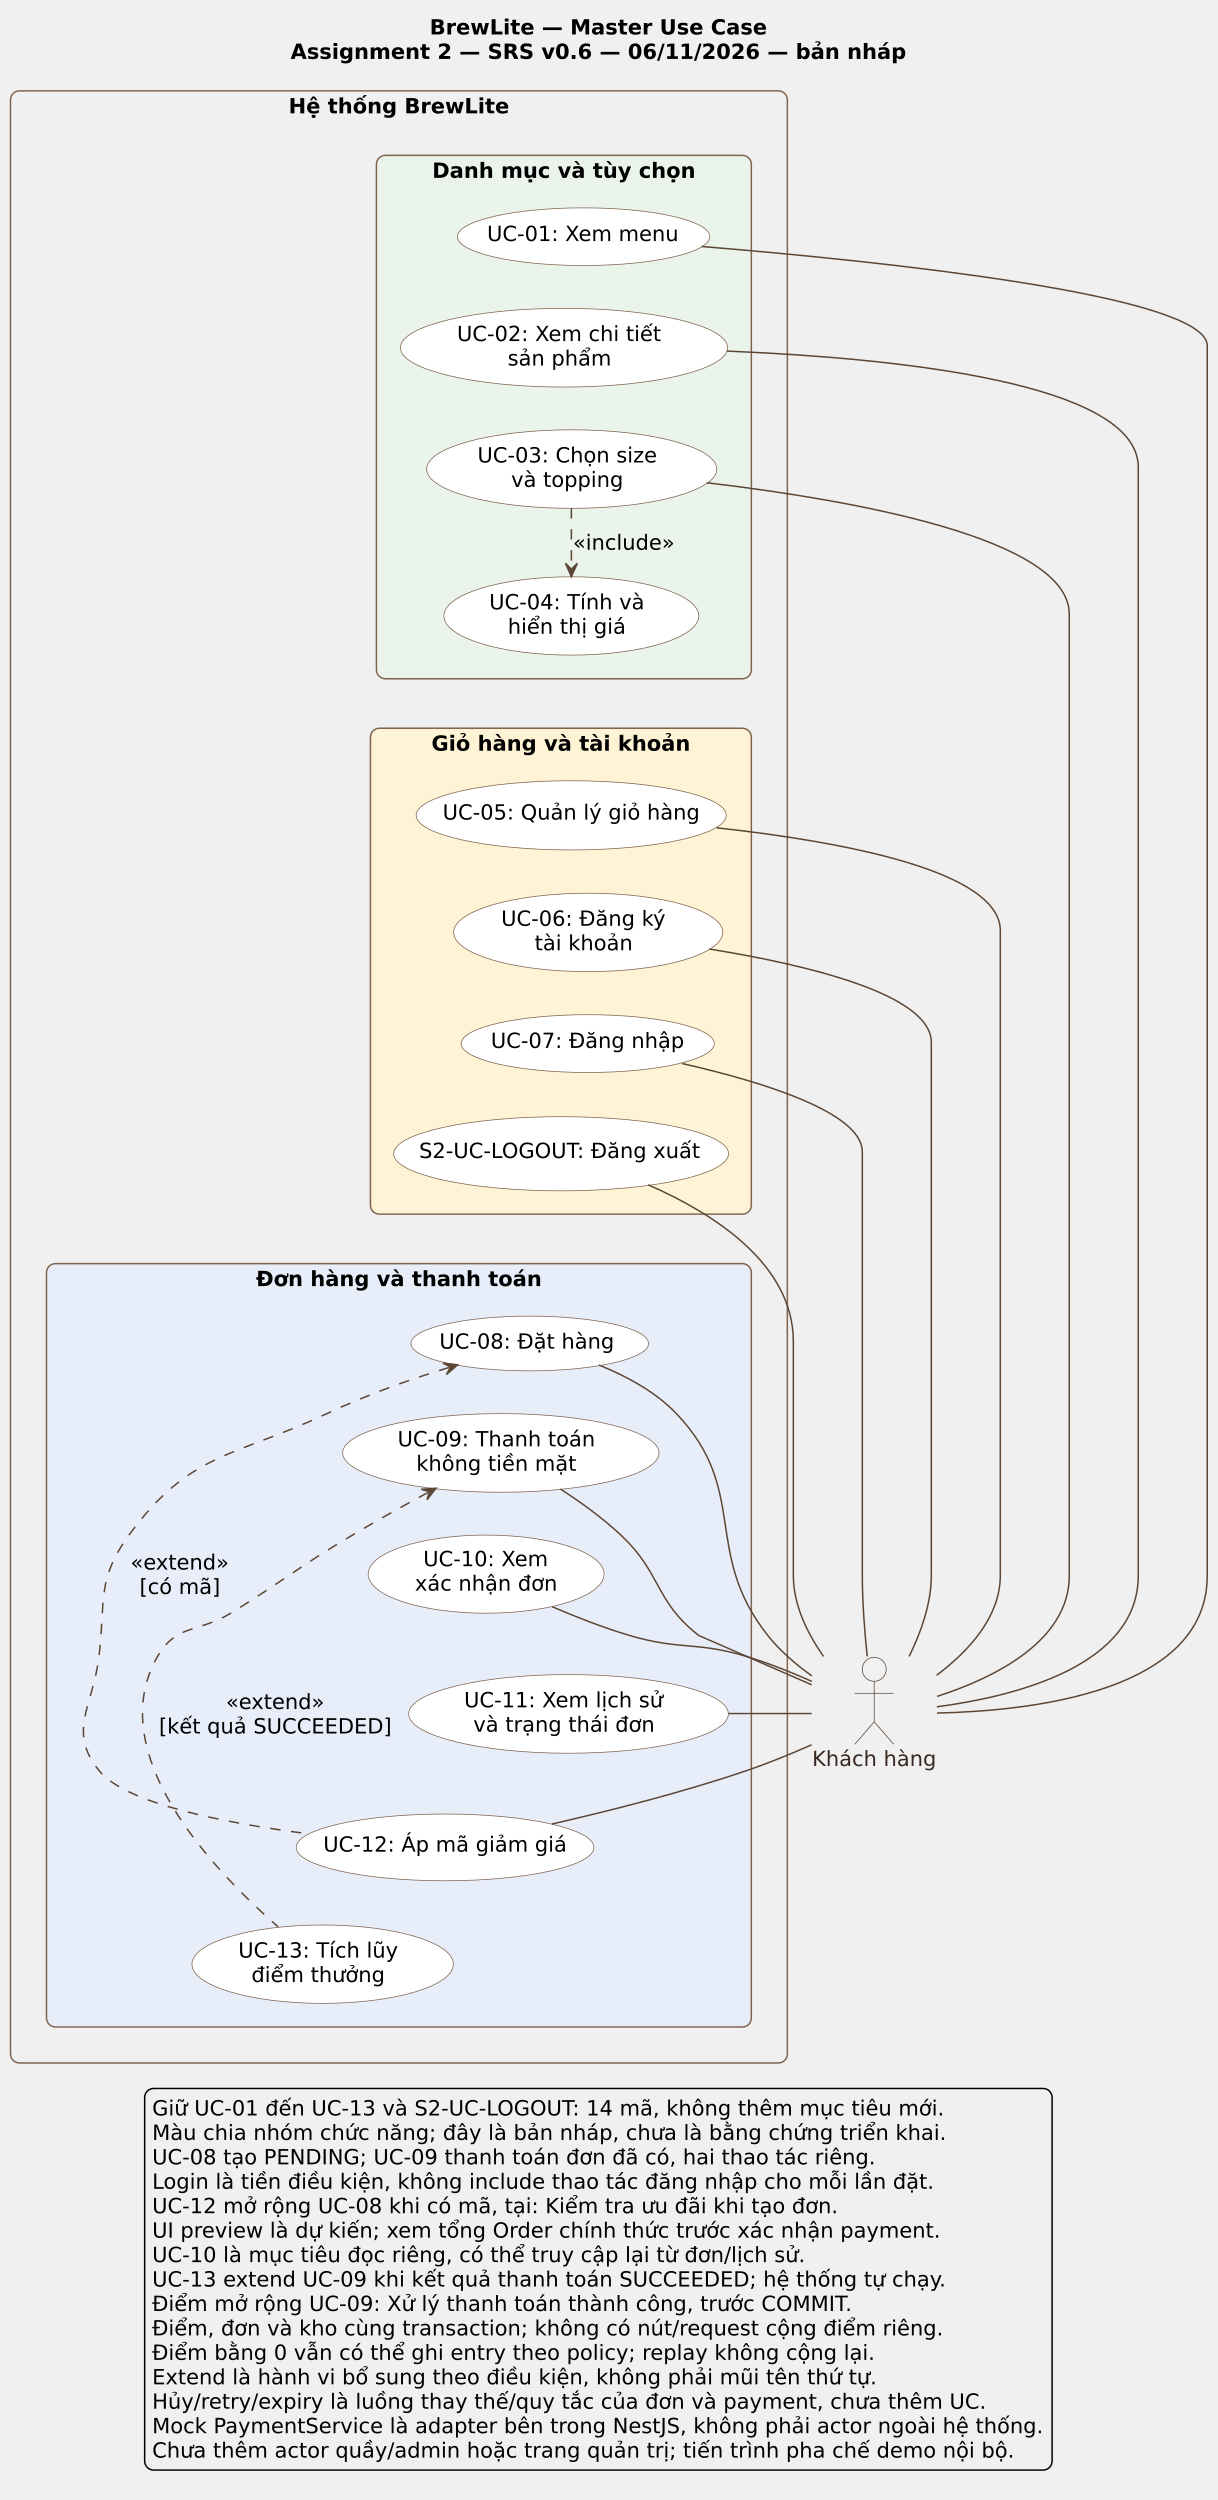
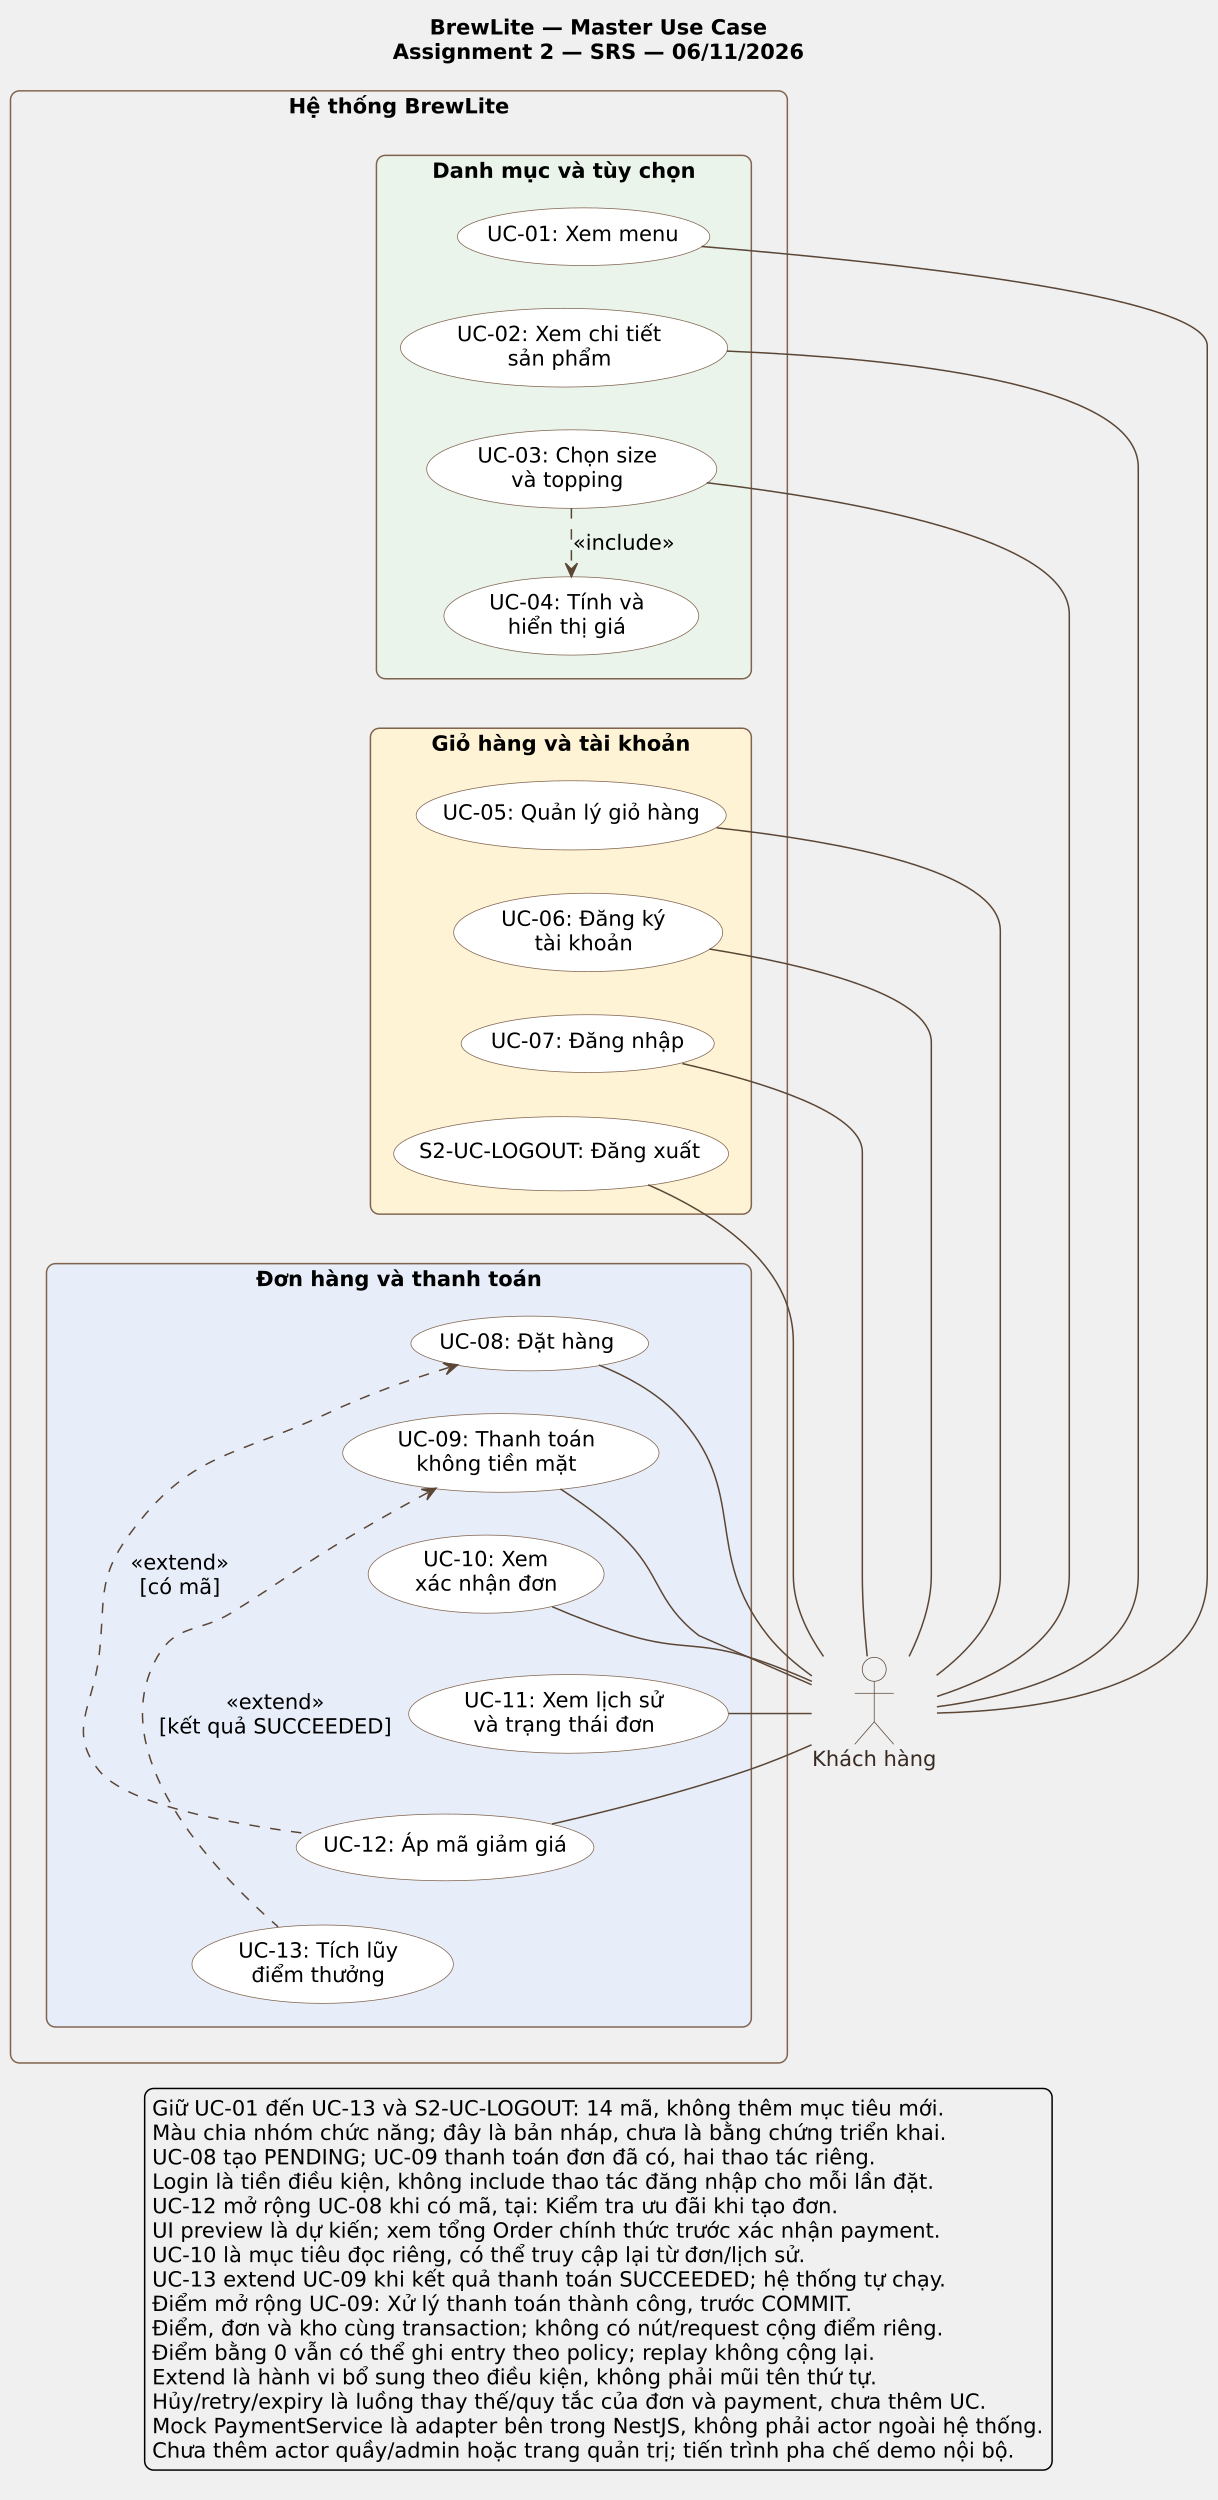
<svg xmlns="http://www.w3.org/2000/svg" contentStyleType="text/css" data-diagram-type="DESCRIPTION" height="1667px" preserveAspectRatio="none" style="width:812px;height:1667px;background:#FFFFFF;" version="1.1" viewBox="0 0 812 1667" width="812px" zoomAndPan="magnify">
  <defs />
  <g>
    <text fill="#000000" font-family="DejaVu Sans" font-size="14" font-weight="bold" lengthAdjust="spacing" textLength="224.957" x="286.522" y="22.995">BrewLite — Master Use Case</text>
-     <text fill="#000000" font-family="DejaVu Sans" font-size="14" font-weight="bold" lengthAdjust="spacing" textLength="410.505" x="193.748" y="39.292">Assignment 2 — SRS v0.6 — 06/11/2026 — bản nháp</text>
+     <text fill="#000000" font-family="DejaVu Sans" font-size="14" font-weight="bold" lengthAdjust="spacing" textLength="274.244" x="261.878" y="39.292">Assignment 2 — SRS — 06/11/2026</text>
    <g class="cluster" data-entity="Hệ thống BrewLite" data-source-line="28" data-uid="ent0003" id="cluster_Hệ thống BrewLite">
      <rect fill="none" height="1315" rx="6" ry="6" style="stroke:#80644F;stroke-width:1;" width="518" x="7" y="60.594" />
      <text fill="#000000" font-family="DejaVu Sans" font-size="14" font-weight="bold" lengthAdjust="spacing" textLength="147.137" x="192.432" y="75.589">Hệ thống BrewLite</text>
    </g>
    <g class="cluster" data-entity="Catalog" data-source-line="29" data-uid="ent0004" id="cluster_Catalog">
      <rect fill="#EAF4EB" height="349" rx="6" ry="6" style="stroke:#80644F;stroke-width:1;" width="250" x="251" y="103.594" />
      <text fill="#000000" font-family="DejaVu Sans" font-size="14" font-weight="bold" lengthAdjust="spacing" textLength="175.56" x="288.22" y="118.589">Danh mục và tùy chọn</text>
    </g>
    <g class="cluster" data-entity="Account" data-source-line="35" data-uid="ent0009" id="cluster_Account">
      <rect fill="#FFF3D6" height="324" rx="6" ry="6" style="stroke:#80644F;stroke-width:1;" width="254" x="247" y="485.594" />
      <text fill="#000000" font-family="DejaVu Sans" font-size="14" font-weight="bold" lengthAdjust="spacing" textLength="172.628" x="287.686" y="500.589">Giỏ hàng và tài khoản</text>
    </g>
    <g class="cluster" data-entity="Orders" data-source-line="41" data-uid="ent0014" id="cluster_Orders">
      <rect fill="#E8EEF9" height="509" rx="6" ry="6" style="stroke:#80644F;stroke-width:1;" width="470" x="31" y="842.594" />
      <text fill="#000000" font-family="DejaVu Sans" font-size="14" font-weight="bold" lengthAdjust="spacing" textLength="190.552" x="170.724" y="857.589">Đơn hàng và thanh toán</text>
    </g>
    <g class="entity" data-entity="UC01" data-source-line="30" data-uid="ent0005" id="entity_UC01">
      <ellipse cx="389.144" cy="157.822" fill="#FFFFFF" rx="84.144" ry="19.229" style="stroke:#80644F;stroke-width:0.5;" />
      <text fill="#000000" font-family="DejaVu Sans" font-size="14" lengthAdjust="spacing" textLength="128.345" x="324.758" y="160.743">UC-01: Xem menu</text>
    </g>
    <g class="entity" data-entity="UC02" data-source-line="31" data-uid="ent0006" id="entity_UC02">
      <ellipse cx="376.079" cy="231.839" fill="#FFFFFF" rx="109.079" ry="26.246" style="stroke:#80644F;stroke-width:0.5;" />
      <text fill="#000000" font-family="DejaVu Sans" font-size="14" lengthAdjust="spacing" textLength="136.739" x="304.71" y="227.438">UC-02: Xem chi tiết</text>
      <text fill="#000000" font-family="DejaVu Sans" font-size="14" lengthAdjust="spacing" textLength="69.173" x="338.493" y="243.735">sản phẩm</text>
    </g>
    <g class="entity" data-entity="UC03" data-source-line="32" data-uid="ent0007" id="entity_UC03">
      <ellipse cx="381.224" cy="312.782" fill="#FFFFFF" rx="96.724" ry="26.189" style="stroke:#80644F;stroke-width:0.5;" />
      <text fill="#000000" font-family="DejaVu Sans" font-size="14" lengthAdjust="spacing" textLength="119.738" x="318.355" y="308.381">UC-03: Chọn size</text>
      <text fill="#000000" font-family="DejaVu Sans" font-size="14" lengthAdjust="spacing" textLength="74.792" x="340.828" y="324.678">và topping</text>
    </g>
    <g class="entity" data-entity="UC04" data-source-line="33" data-uid="ent0008" id="entity_UC04">
      <ellipse cx="380.966" cy="410.713" fill="#FFFFFF" rx="84.966" ry="26.119" style="stroke:#80644F;stroke-width:0.5;" />
      <text fill="#000000" font-family="DejaVu Sans" font-size="14" lengthAdjust="spacing" textLength="103.558" x="326.187" y="406.312">UC-04: Tính và</text>
      <text fill="#000000" font-family="DejaVu Sans" font-size="14" lengthAdjust="spacing" textLength="78.757" x="338.587" y="422.609">hiển thị giá</text>
    </g>
    <g class="entity" data-entity="UC05" data-source-line="36" data-uid="ent0010" id="entity_UC05">
      <ellipse cx="380.88" cy="543.67" fill="#FFFFFF" rx="103.38" ry="23.076" style="stroke:#80644F;stroke-width:0.5;" />
      <text fill="#000000" font-family="DejaVu Sans" font-size="14" lengthAdjust="spacing" textLength="171.48" x="295.14" y="546.516">UC-05: Quản lý giỏ hàng</text>
    </g>
    <g class="entity" data-entity="UC06" data-source-line="37" data-uid="ent0011" id="entity_UC06">
      <ellipse cx="392.21" cy="621.743" fill="#FFFFFF" rx="89.71" ry="26.149" style="stroke:#80644F;stroke-width:0.5;" />
      <text fill="#000000" font-family="DejaVu Sans" font-size="14" lengthAdjust="spacing" textLength="110.086" x="334.167" y="617.342">UC-06: Đăng ký</text>
      <text fill="#000000" font-family="DejaVu Sans" font-size="14" lengthAdjust="spacing" textLength="65.406" x="356.507" y="633.639">tài khoản</text>
    </g>
    <g class="entity" data-entity="UC07" data-source-line="38" data-uid="ent0012" id="entity_UC07">
      <ellipse cx="391.885" cy="695.871" fill="#FFFFFF" rx="84.385" ry="19.277" style="stroke:#80644F;stroke-width:0.5;" />
      <text fill="#000000" font-family="DejaVu Sans" font-size="14" lengthAdjust="spacing" textLength="128.905" x="327.298" y="698.764">UC-07: Đăng nhập</text>
    </g>
    <g class="entity" data-entity="Logout" data-source-line="39" data-uid="ent0013" id="entity_Logout">
      <ellipse cx="374.147" cy="769.323" fill="#FFFFFF" rx="111.647" ry="24.729" style="stroke:#80644F;stroke-width:0.5;" />
      <text fill="#000000" font-family="DejaVu Sans" font-size="14" lengthAdjust="spacing" textLength="189.438" x="279.428" y="772.17">S2-UC-LOGOUT: Đăng xuất</text>
    </g>
    <g class="entity" data-entity="UC08" data-source-line="42" data-uid="ent0015" id="entity_UC08">
      <ellipse cx="353.224" cy="895.839" fill="#FFFFFF" rx="79.224" ry="18.245" style="stroke:#80644F;stroke-width:0.5;" />
      <text fill="#000000" font-family="DejaVu Sans" font-size="14" lengthAdjust="spacing" textLength="116.635" x="292.943" y="899.305">UC-08: Đặt hàng</text>
    </g>
    <g class="entity" data-entity="UC09" data-source-line="43" data-uid="ent0016" id="entity_UC09">
      <ellipse cx="333.963" cy="968.824" fill="#FFFFFF" rx="105.463" ry="26.23" style="stroke:#80644F;stroke-width:0.5;" />
      <text fill="#000000" font-family="DejaVu Sans" font-size="14" lengthAdjust="spacing" textLength="131.763" x="265.081" y="964.423">UC-09: Thanh toán</text>
      <text fill="#000000" font-family="DejaVu Sans" font-size="14" lengthAdjust="spacing" textLength="106.777" x="277.574" y="980.72">không tiền mặt</text>
    </g>
    <g class="entity" data-entity="UC10" data-source-line="44" data-uid="ent0017" id="entity_UC10">
      <ellipse cx="324.15" cy="1049.641" fill="#FFFFFF" rx="78.65" ry="26.047" style="stroke:#80644F;stroke-width:0.5;" />
      <text fill="#000000" font-family="DejaVu Sans" font-size="14" lengthAdjust="spacing" textLength="83.897" x="282.201" y="1044.339">UC-10: Xem</text>
      <text fill="#000000" font-family="DejaVu Sans" font-size="14" lengthAdjust="spacing" textLength="94.985" x="276.657" y="1060.636">xác nhận đơn</text>
    </g>
    <g class="entity" data-entity="UC11" data-source-line="45" data-uid="ent0018" id="entity_UC11">
      <ellipse cx="379.09" cy="1142.829" fill="#FFFFFF" rx="106.59" ry="26.235" style="stroke:#80644F;stroke-width:0.5;" />
      <text fill="#000000" font-family="DejaVu Sans" font-size="14" lengthAdjust="spacing" textLength="133.315" x="309.433" y="1138.428">UC-11: Xem lịch sử</text>
      <text fill="#000000" font-family="DejaVu Sans" font-size="14" lengthAdjust="spacing" textLength="120.955" x="315.613" y="1154.725">và trạng thái đơn</text>
    </g>
    <g class="entity" data-entity="UC12" data-source-line="46" data-uid="ent0019" id="entity_UC12">
      <ellipse cx="296.765" cy="1231.847" fill="#FFFFFF" rx="99.265" ry="22.253" style="stroke:#80644F;stroke-width:0.5;" />
      <text fill="#000000" font-family="DejaVu Sans" font-size="14" lengthAdjust="spacing" textLength="162.435" x="215.547" y="1234.693">UC-12: Áp mã giảm giá</text>
    </g>
    <g class="entity" data-entity="UC13" data-source-line="47" data-uid="ent0020" id="entity_UC13">
      <ellipse cx="215.151" cy="1309.727" fill="#FFFFFF" rx="87.151" ry="26.133" style="stroke:#80644F;stroke-width:0.5;" />
      <text fill="#000000" font-family="DejaVu Sans" font-size="14" lengthAdjust="spacing" textLength="106.565" x="158.869" y="1305.326">UC-13: Tích lũy</text>
      <text fill="#000000" font-family="DejaVu Sans" font-size="14" lengthAdjust="spacing" textLength="89.038" x="167.632" y="1321.623">điểm thưởng</text>
    </g>
    <g class="entity" data-entity="Customer" data-source-line="26" data-uid="ent0002" id="entity_Customer">
      <ellipse cx="582.933" cy="1113.094" fill="#F1F1F1" rx="8" ry="8" style="stroke:#5B4636;stroke-width:0.5;" />
      <path d="M582.933,1121.094 L582.933,1148.094 M569.933,1129.094 L595.933,1129.094 M582.933,1148.094 L569.933,1163.094 M582.933,1148.094 L595.933,1163.094" fill="none" style="stroke:#5B4636;stroke-width:0.5;" />
      <text fill="#382A23" font-family="DejaVu Sans" font-size="14" lengthAdjust="spacing" textLength="82.865" x="541.5" y="1177.589">Khách hàng</text>
    </g>
    <g class="link" data-entity-1="UC01" data-entity-2="Customer" data-source-line="51" data-uid="lnk22" id="link_UC01_Customer">
      <path d="M467.74,164.354 C588.34,174.254 805,196.744 805,230.594 C805,230.594 805,230.594 805,1050.594 C805,1127.654 689.06,1140.864 624.76,1142.264" fill="none" id="UC01-Customer" style="stroke:#5B4636;stroke-width:1;" />
    </g>
    <g class="link" data-entity-1="UC02" data-entity-2="Customer" data-source-line="52" data-uid="lnk24" id="link_UC02_Customer">
      <path d="M484.73,234.124 C597.96,238.754 759,255.244 759,311.594 C759,311.594 759,311.594 759,1050.594 C759,1110.794 676.76,1131.214 624.71,1138.104" fill="none" id="UC02-Customer" style="stroke:#5B4636;stroke-width:1;" />
    </g>
    <g class="link" data-entity-1="UC03" data-entity-2="Customer" data-source-line="53" data-uid="lnk26" id="link_UC03_Customer">
      <path d="M471.28,321.904 C569.59,333.524 713,359.114 713,409.594 C713,409.594 713,409.594 713,1050.594 C713,1094.394 662.85,1118.894 624.85,1131.164" fill="none" id="UC03-Customer" style="stroke:#5B4636;stroke-width:1;" />
    </g>
    <g class="link" data-entity-1="UC05" data-entity-2="Customer" data-source-line="54" data-uid="lnk28" id="link_UC05_Customer">
      <path d="M477.83,551.984 C560.8,561.064 667,580.524 667,620.594 C667,620.594 667,620.594 667,1050.594 C667,1078.334 645.67,1101.224 624.51,1117.104" fill="none" id="UC05-Customer" style="stroke:#5B4636;stroke-width:1;" />
    </g>
    <g class="link" data-entity-1="UC06" data-entity-2="Customer" data-source-line="55" data-uid="lnk30" id="link_UC06_Customer">
      <path d="M473.06,632.814 C538.94,643.464 621,663.144 621,695.094 C621,695.094 621,695.094 621,1050.594 C621,1069.254 614.11,1088.524 606.2,1104.494" fill="none" id="UC06-Customer" style="stroke:#5B4636;stroke-width:1;" />
    </g>
    <g class="link" data-entity-1="UC07" data-entity-2="Customer" data-source-line="56" data-uid="lnk32" id="link_UC07_Customer">
      <path d="M454.98,709.194 C507.91,721.224 575,741.684 575,768.094 C575,768.094 575,768.094 575,1050.594 C575,1068.354 576.53,1087.994 578.25,1104.464" fill="none" id="UC07-Customer" style="stroke:#5B4636;stroke-width:1;" />
    </g>
    <g class="link" data-entity-1="UC08" data-entity-2="Customer" data-source-line="57" data-uid="lnk34" id="link_UC08_Customer">
      <path d="M399.35,910.204 C417.36,917.414 436.99,927.904 451,942.594 C500.09,994.094 467.85,1034.804 512,1090.594 C520.1,1100.834 530.77,1109.944 541.37,1117.534" fill="none" id="UC08-Customer" style="stroke:#5B4636;stroke-width:1;" />
    </g>
    <g class="link" data-entity-1="Logout" data-entity-2="Customer" data-source-line="58" data-uid="lnk36" id="link_Logout_Customer">
      <path d="M432.16,790.014 C476.14,809.204 529,842.994 529,894.594 C529,894.594 529,894.594 529,1050.594 C529,1070.064 538.26,1089.014 549.11,1104.534" fill="none" id="Logout-Customer" style="stroke:#5B4636;stroke-width:1;" />
    </g>
    <g class="link" data-entity-1="UC09" data-entity-2="Customer" data-source-line="59" data-uid="lnk38" id="link_UC09_Customer">
      <path d="M373.69,992.824 C387.18,1001.614 401.89,1012.254 414,1023.594 C441.52,1049.354 436.24,1067.454 466,1090.594 C466.21,1090.754 507.69,1108.824 541.19,1123.404" fill="none" id="UC09-Customer" style="stroke:#5B4636;stroke-width:1;" />
    </g>
    <g class="link" data-entity-1="UC10" data-entity-2="Customer" data-source-line="60" data-uid="lnk40" id="link_UC10_Customer">
      <path d="M368.2,1071.374 C384.24,1078.274 402.68,1085.494 420,1090.594 C453.79,1100.534 464.29,1094.384 498,1104.594 C512.48,1108.984 527.79,1115.134 541.36,1121.164" fill="none" id="UC10-Customer" style="stroke:#5B4636;stroke-width:1;" />
    </g>
    <g class="link" data-entity-1="UC11" data-entity-2="Customer" data-source-line="61" data-uid="lnk42" id="link_UC11_Customer">
      <path d="M485.78,1142.594 C504.26,1142.594 522.74,1142.594 541.23,1142.594" fill="none" id="UC11-Customer" style="stroke:#5B4636;stroke-width:1;" />
    </g>
    <g class="link" data-entity-1="UC12" data-entity-2="Customer" data-source-line="62" data-uid="lnk44" id="link_UC12_Customer">
      <path d="M368.06,1216.244 C406.9,1207.374 455.6,1195.044 498,1180.594 C512.32,1175.714 527.58,1169.434 541.17,1163.434" fill="none" id="UC12-Customer" style="stroke:#5B4636;stroke-width:1;" />
    </g>
    <g class="link" data-entity-1="UC03" data-entity-2="UC04" data-source-line="64" data-uid="lnk45" id="link_UC03_UC04">
      <path d="M381,338.814 C381,352.924 381,364.454 381,378.544" fill="none" id="UC03-to-UC04" style="stroke:#5B4636;stroke-width:1;stroke-dasharray:7.0,7.0;" />
      <polygon fill="#5B4636" points="381,384.544,385,375.544,381,379.544,377,375.544,381,384.544" style="stroke:#5B4636;stroke-width:1;" />
      <text fill="#000000" font-family="DejaVu Sans" font-size="14" lengthAdjust="spacing" textLength="67.853" x="382" y="366.589">«include»</text>
    </g>
    <g class="link" data-entity-1="UC08" data-entity-2="UC12" data-source-line="65" data-uid="lnk47" id="link_UC08_UC12">
      <path d="M299.396,911.829 C273.116,919.919 246.01,929.424 218,942.594 C155.71,971.874 126.62,968.024 86,1023.594 C64.12,1053.534 70.48,1067.784 66,1104.594 C61.92,1138.124 44.82,1154.284 66,1180.594 C83.73,1202.614 149.26,1215.564 206.02,1222.824" fill="none" id="UC08-backto-UC12" style="stroke:#5B4636;stroke-width:1;stroke-dasharray:7.0,7.0;" />
      <polygon fill="#5B4636" points="305.13,910.064,295.351,908.889,300.351,911.535,297.705,916.535,305.13,910.064" style="stroke:#5B4636;stroke-width:1;" />
      <text fill="#000000" font-family="DejaVu Sans" font-size="14" lengthAdjust="spacing" textLength="65.892" x="87" y="1046.589">«extend»</text>
      <text fill="#000000" font-family="DejaVu Sans" font-size="14" lengthAdjust="spacing" textLength="53.853" x="93.019" y="1062.886">[có mã]</text>
    </g>
    <g class="link" data-entity-1="UC09" data-entity-2="UC13" data-source-line="66" data-uid="lnk49" id="link_UC09_UC13">
      <path d="M285.456,995.167 C267.986,1004.567 253.02,1012.914 235,1023.594 C198.2,1045.404 190.41,1053.144 154,1075.594 C132.46,1088.874 117.53,1082.614 105,1104.594 C68.23,1169.084 141.6,1246.574 185.45,1284.834" fill="none" id="UC09-backto-UC13" style="stroke:#5B4636;stroke-width:1;stroke-dasharray:7.0,7.0;" />
      <polygon fill="#5B4636" points="290.74,992.324,280.919,993.066,286.337,994.693,284.71,1000.111,290.74,992.324" style="stroke:#5B4636;stroke-width:1;" />
      <text fill="#000000" font-family="DejaVu Sans" font-size="14" lengthAdjust="spacing" textLength="65.892" x="150.632" y="1139.589">«extend»</text>
      <text fill="#000000" font-family="DejaVu Sans" font-size="14" lengthAdjust="spacing" textLength="155.155" x="106" y="1155.886">[kết quả SUCCEEDED]</text>
    </g>
    <rect fill="none" height="254.453" rx="6" ry="6" style="stroke:#000000;stroke-width:1;" width="605.089" x="96.456" y="1392.594" />
    <text fill="#000000" font-family="DejaVu Sans" font-size="14" lengthAdjust="spacing" textLength="530.168" x="101.456" y="1410.589">Giữ UC-01 đến UC-13 và S2-UC-LOGOUT: 14 mã, không thêm mục tiêu mới.</text>
    <text fill="#000000" font-family="DejaVu Sans" font-size="14" lengthAdjust="spacing" textLength="529.553" x="101.456" y="1426.886">Màu chia nhóm chức năng; đây là bản nháp, chưa là bằng chứng triển khai.</text>
    <text fill="#000000" font-family="DejaVu Sans" font-size="14" lengthAdjust="spacing" textLength="482.303" x="101.456" y="1443.183">UC-08 tạo PENDING; UC-09 thanh toán đơn đã có, hai thao tác riêng.</text>
    <text fill="#000000" font-family="DejaVu Sans" font-size="14" lengthAdjust="spacing" textLength="521.562" x="101.456" y="1459.479">Login là tiền điều kiện, không include thao tác đăng nhập cho mỗi lần đặt.</text>
    <text fill="#000000" font-family="DejaVu Sans" font-size="14" lengthAdjust="spacing" textLength="457.365" x="101.456" y="1475.776">UC-12 mở rộng UC-08 khi có mã, tại: Kiểm tra ưu đãi khi tạo đơn.</text>
    <text fill="#000000" font-family="DejaVu Sans" font-size="14" lengthAdjust="spacing" textLength="526.627" x="101.456" y="1492.073">UI preview là dự kiến; xem tổng Order chính thức trước xác nhận payment.</text>
    <text fill="#000000" font-family="DejaVu Sans" font-size="14" lengthAdjust="spacing" textLength="435.435" x="101.456" y="1508.37">UC-10 là mục tiêu đọc riêng, có thể truy cập lại từ đơn/lịch sử.</text>
    <text fill="#000000" font-family="DejaVu Sans" font-size="14" lengthAdjust="spacing" textLength="531.474" x="101.456" y="1524.667">UC-13 extend UC-09 khi kết quả thanh toán SUCCEEDED; hệ thống tự chạy.</text>
    <text fill="#000000" font-family="DejaVu Sans" font-size="14" lengthAdjust="spacing" textLength="468.289" x="101.456" y="1540.964">Điểm mở rộng UC-09: Xử lý thanh toán thành công, trước COMMIT.</text>
    <text fill="#000000" font-family="DejaVu Sans" font-size="14" lengthAdjust="spacing" textLength="527.823" x="101.456" y="1557.261">Điểm, đơn và kho cùng transaction; không có nút/request cộng điểm riêng.</text>
    <text fill="#000000" font-family="DejaVu Sans" font-size="14" lengthAdjust="spacing" textLength="482.234" x="101.456" y="1573.558">Điểm bằng 0 vẫn có thể ghi entry theo policy; replay không cộng lại.</text>
    <text fill="#000000" font-family="DejaVu Sans" font-size="14" lengthAdjust="spacing" textLength="483.212" x="101.456" y="1589.854">Extend là hành vi bổ sung theo điều kiện, không phải mũi tên thứ tự.</text>
    <text fill="#000000" font-family="DejaVu Sans" font-size="14" lengthAdjust="spacing" textLength="556.685" x="101.456" y="1606.151">Hủy/retry/expiry là luồng thay thế/quy tắc của đơn và payment, chưa thêm UC.</text>
    <text fill="#000000" font-family="DejaVu Sans" font-size="14" lengthAdjust="spacing" textLength="595.089" x="101.456" y="1622.448">Mock PaymentService là adapter bên trong NestJS, không phải actor ngoài hệ thống.</text>
    <text fill="#000000" font-family="DejaVu Sans" font-size="14" lengthAdjust="spacing" textLength="574.875" x="101.456" y="1638.745">Chưa thêm actor quầy/admin hoặc trang quản trị; tiến trình pha chế demo nội bộ.</text>
  </g>
</svg>
